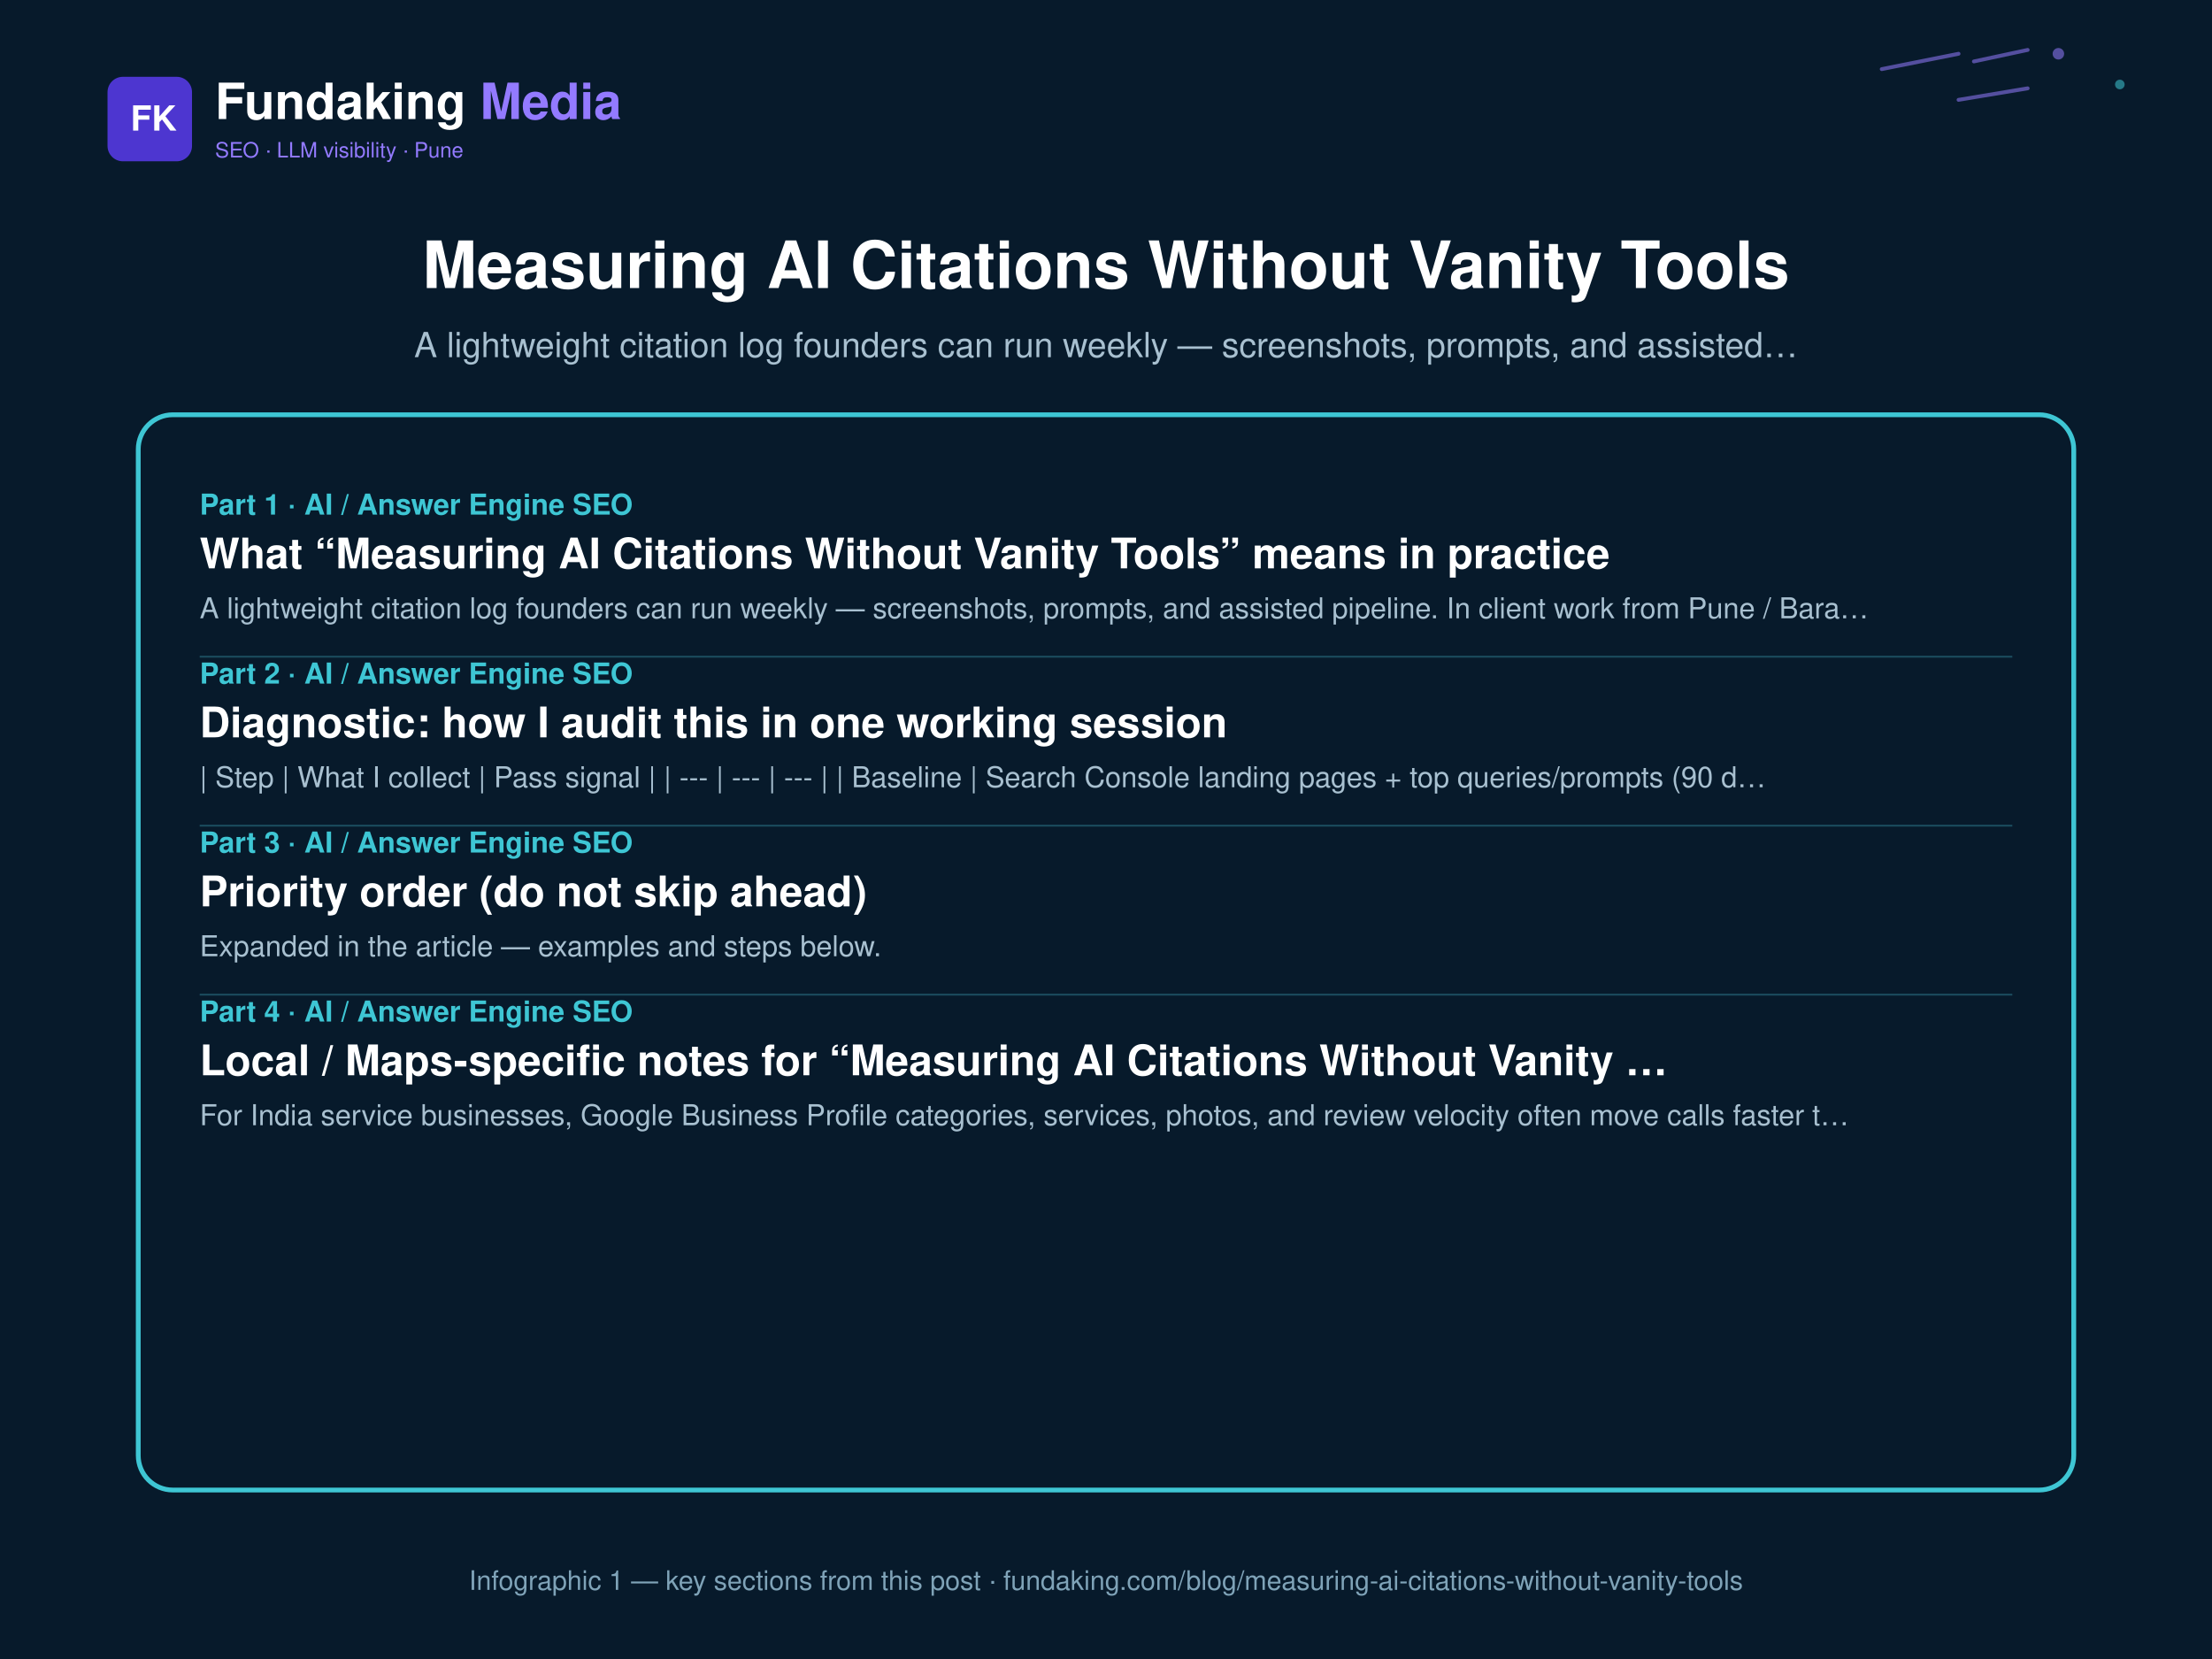
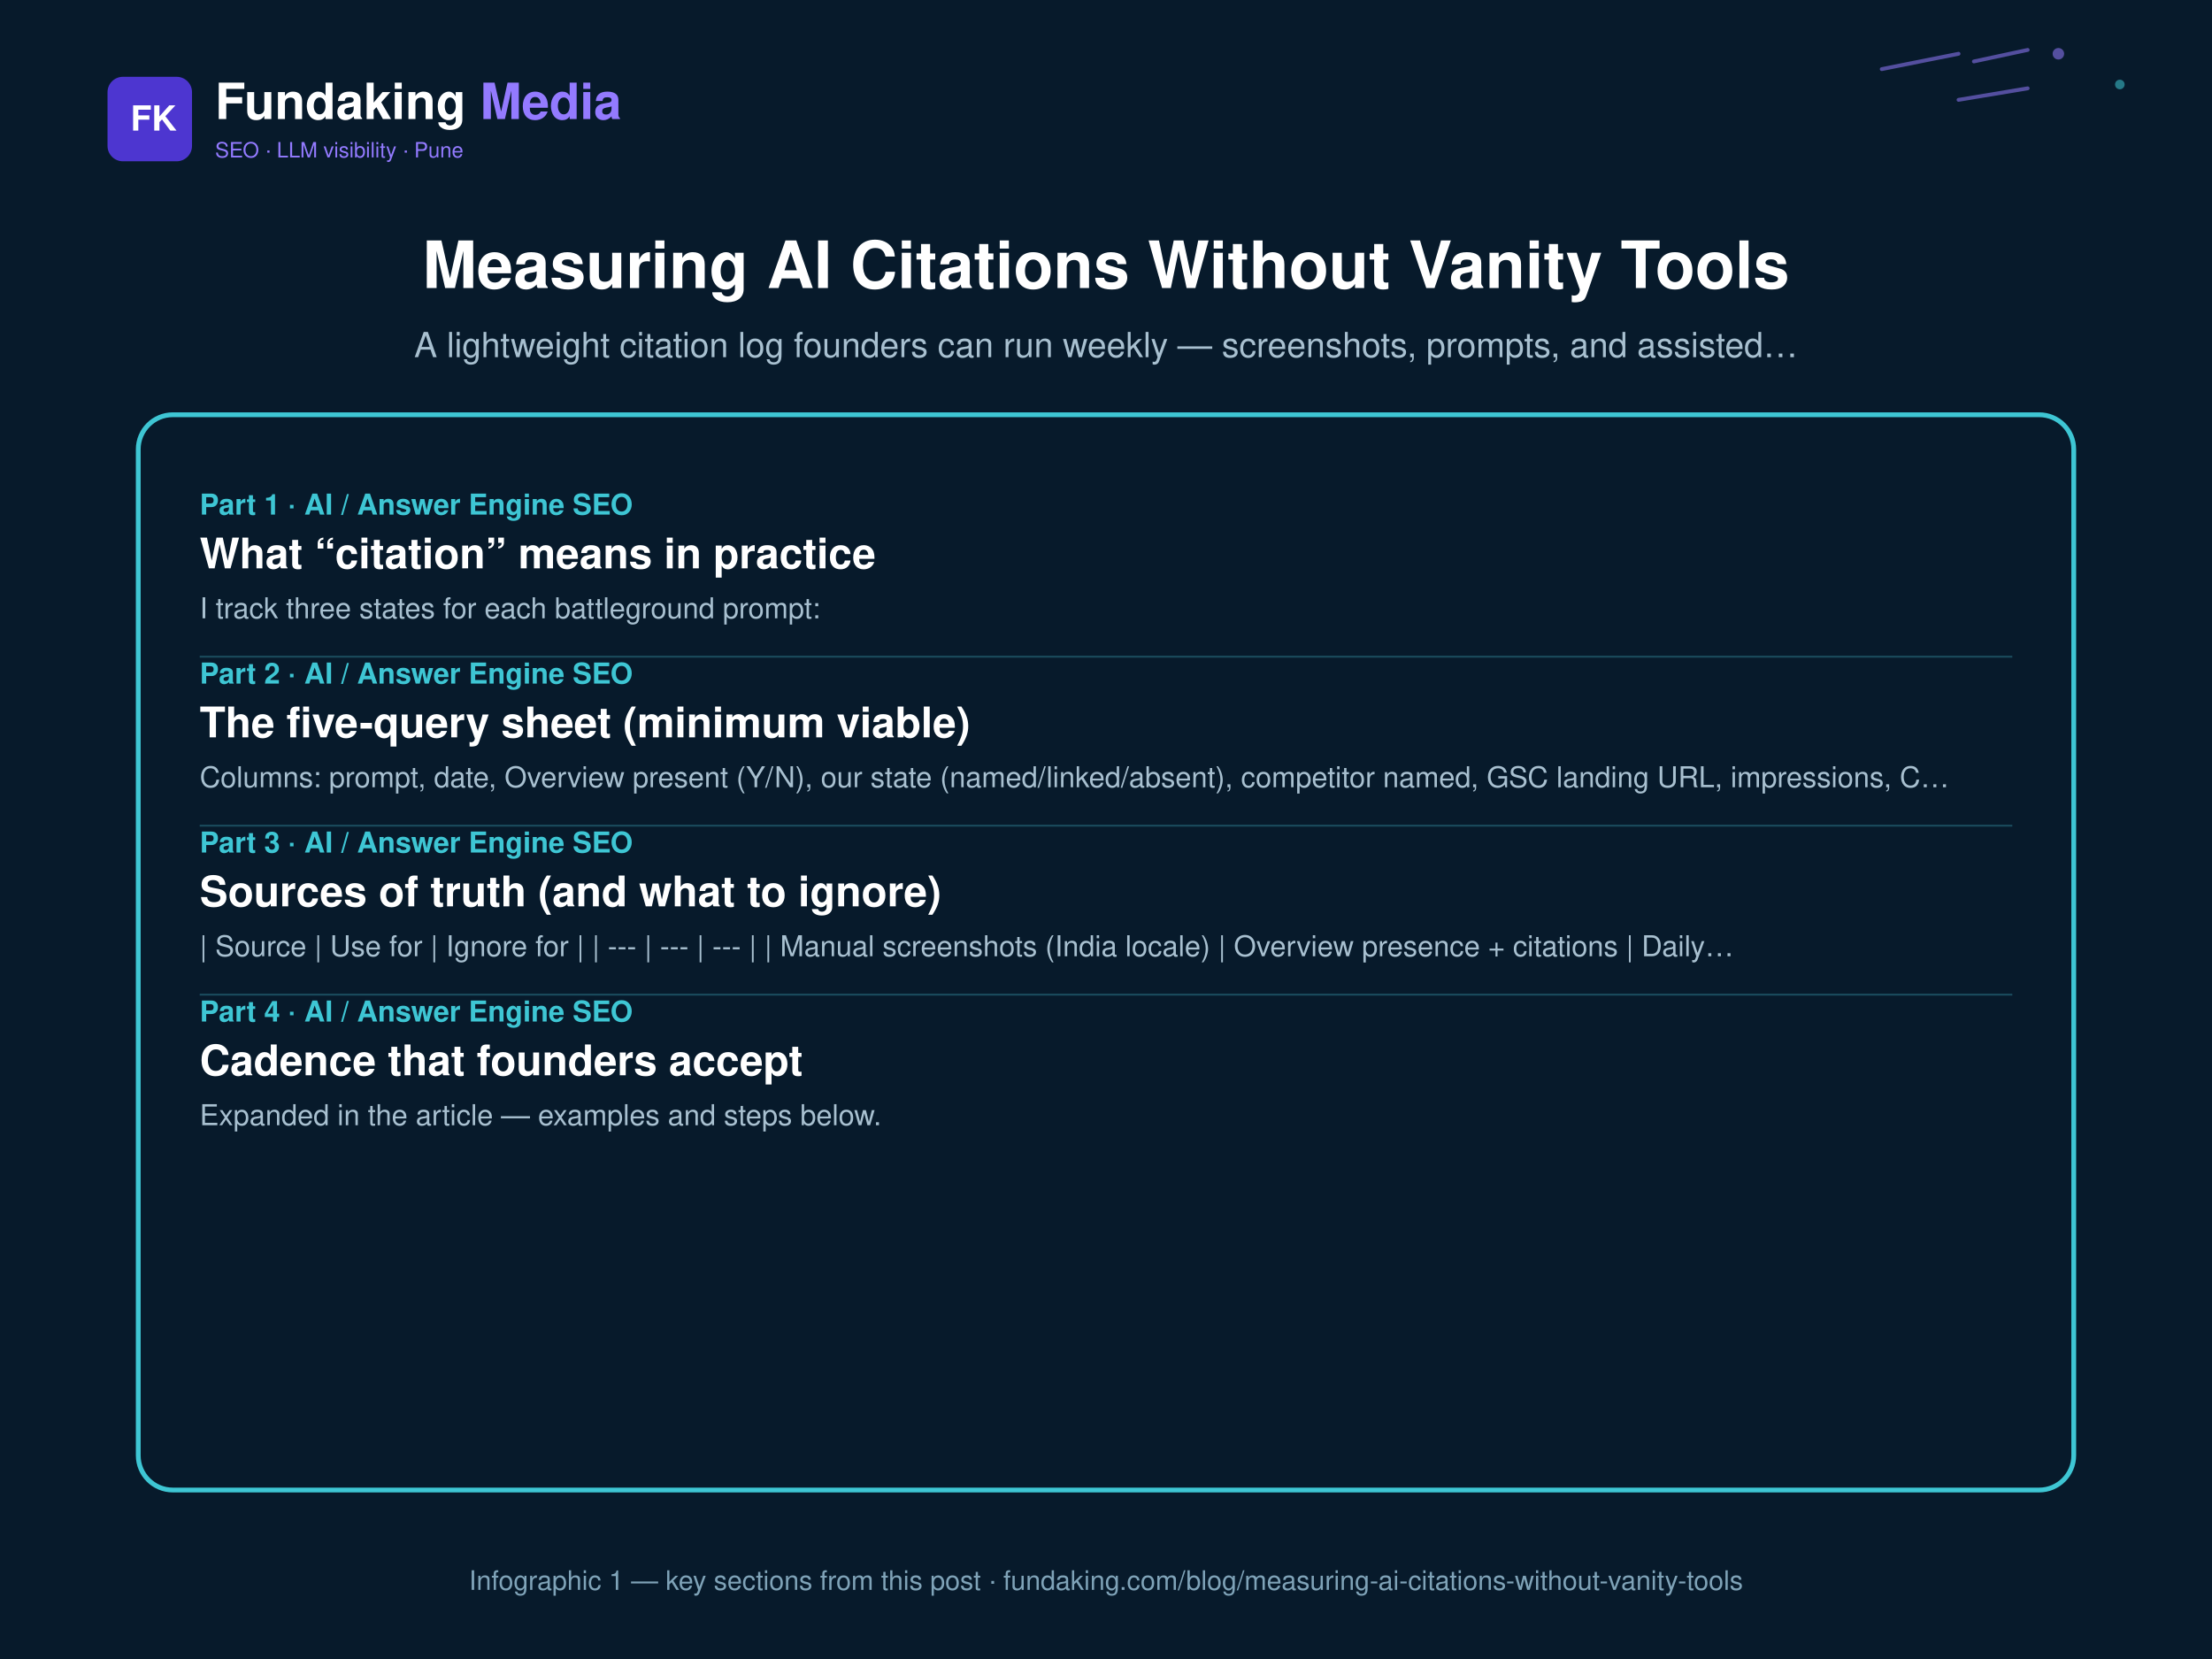
<svg xmlns="http://www.w3.org/2000/svg" viewBox="0 0 1152 864" width="1152" height="864" role="img">
  <rect width="1152" height="864" fill="#071A2B" />
  <g fill="none" stroke="#937AFF" stroke-width="2" opacity="0.55" stroke-linecap="round">
    <path d="M980 36 l40 -8 m8 4 l28 -6" />
    <path d="M1020 52 l36 -6" />
    <circle cx="1072" cy="28" r="3" fill="#937AFF" stroke="none" />
    <circle cx="1104" cy="44" r="2.5" fill="#3EC6D4" stroke="none" />
  </g>
  <rect x="56" y="40" width="44" height="44" rx="8" fill="#4D36D0" />
  <text x="68" y="68" fill="#FFFFFF" font-family="Segoe UI, Helvetica, Arial, sans-serif" font-size="18" font-weight="800">FK</text>
  <text x="112" y="62" fill="#FFFFFF" font-family="Segoe UI, Helvetica, Arial, sans-serif" font-size="26" font-weight="800">Fundaking <tspan fill="#937AFF">Media</tspan>
  </text>
  <text x="112" y="82" fill="#937AFF" font-family="Segoe UI, Helvetica, Arial, sans-serif" font-size="11">SEO · LLM visibility · Pune</text>
  <text x="576" y="150" text-anchor="middle" fill="#FFFFFF" font-family="Segoe UI, Helvetica, Arial, sans-serif" font-size="34" font-weight="800">Measuring AI Citations Without Vanity Tools</text>
  <text x="576" y="186" text-anchor="middle" fill="#A8C0D0" font-family="Segoe UI, Helvetica, Arial, sans-serif" font-size="18">A lightweight citation log founders can run weekly — screenshots, prompts, and assisted…</text>
  <rect x="72" y="216" width="1008" height="560" rx="18" fill="none" stroke="#3EC6D4" stroke-width="2.5" />
  <g font-family="Segoe UI, Helvetica, Arial, sans-serif">
    <text x="104" y="268" fill="#3EC6D4" font-size="15" font-weight="700">Part 1 · AI / Answer Engine SEO</text>
-     <text x="104" y="296" fill="#FFFFFF" font-size="22" font-weight="700">What “Measuring AI Citations Without Vanity Tools” means in practice</text>
-     <text x="104" y="322" fill="#A8C0D0" font-size="15">A lightweight citation log founders can run weekly — screenshots, prompts, and assisted pipeline. In client work from Pune / Bara…</text>
+     <text x="104" y="296" fill="#FFFFFF" font-size="22" font-weight="700">What “citation” means in practice</text>
+     <text x="104" y="322" fill="#A8C0D0" font-size="15">I track three states for each battleground prompt:</text>
    <line x1="104" y1="342" x2="1048" y2="342" stroke="#1A4A5C" stroke-width="1" />
    <text x="104" y="356" fill="#3EC6D4" font-size="15" font-weight="700">Part 2 · AI / Answer Engine SEO</text>
-     <text x="104" y="384" fill="#FFFFFF" font-size="22" font-weight="700">Diagnostic: how I audit this in one working session</text>
-     <text x="104" y="410" fill="#A8C0D0" font-size="15">| Step | What I collect | Pass signal | | --- | --- | --- | | Baseline | Search Console landing pages + top queries/prompts (90 d…</text>
+     <text x="104" y="384" fill="#FFFFFF" font-size="22" font-weight="700">The five-query sheet (minimum viable)</text>
+     <text x="104" y="410" fill="#A8C0D0" font-size="15">Columns: prompt, date, Overview present (Y/N), our state (named/linked/absent), competitor named, GSC landing URL, impressions, C…</text>
    <line x1="104" y1="430" x2="1048" y2="430" stroke="#1A4A5C" stroke-width="1" />
    <text x="104" y="444" fill="#3EC6D4" font-size="15" font-weight="700">Part 3 · AI / Answer Engine SEO</text>
-     <text x="104" y="472" fill="#FFFFFF" font-size="22" font-weight="700">Priority order (do not skip ahead)</text>
-     <text x="104" y="498" fill="#A8C0D0" font-size="15">Expanded in the article — examples and steps below.</text>
+     <text x="104" y="472" fill="#FFFFFF" font-size="22" font-weight="700">Sources of truth (and what to ignore)</text>
+     <text x="104" y="498" fill="#A8C0D0" font-size="15">| Source | Use for | Ignore for | | --- | --- | --- | | Manual screenshots (India locale) | Overview presence + citations | Daily…</text>
    <line x1="104" y1="518" x2="1048" y2="518" stroke="#1A4A5C" stroke-width="1" />
    <text x="104" y="532" fill="#3EC6D4" font-size="15" font-weight="700">Part 4 · AI / Answer Engine SEO</text>
-     <text x="104" y="560" fill="#FFFFFF" font-size="22" font-weight="700">Local / Maps-specific notes for “Measuring AI Citations Without Vanity …</text>
-     <text x="104" y="586" fill="#A8C0D0" font-size="15">For India service businesses, Google Business Profile categories, services, photos, and review velocity often move calls faster t…</text>
+     <text x="104" y="560" fill="#FFFFFF" font-size="22" font-weight="700">Cadence that founders accept</text>
+     <text x="104" y="586" fill="#A8C0D0" font-size="15">Expanded in the article — examples and steps below.</text>
  </g>
  <text x="576" y="828" text-anchor="middle" fill="#7FA3B8" font-family="Segoe UI, Helvetica, Arial, sans-serif" font-size="14">Infographic 1 — key sections from this post · fundaking.com/blog/measuring-ai-citations-without-vanity-tools</text>
</svg>
